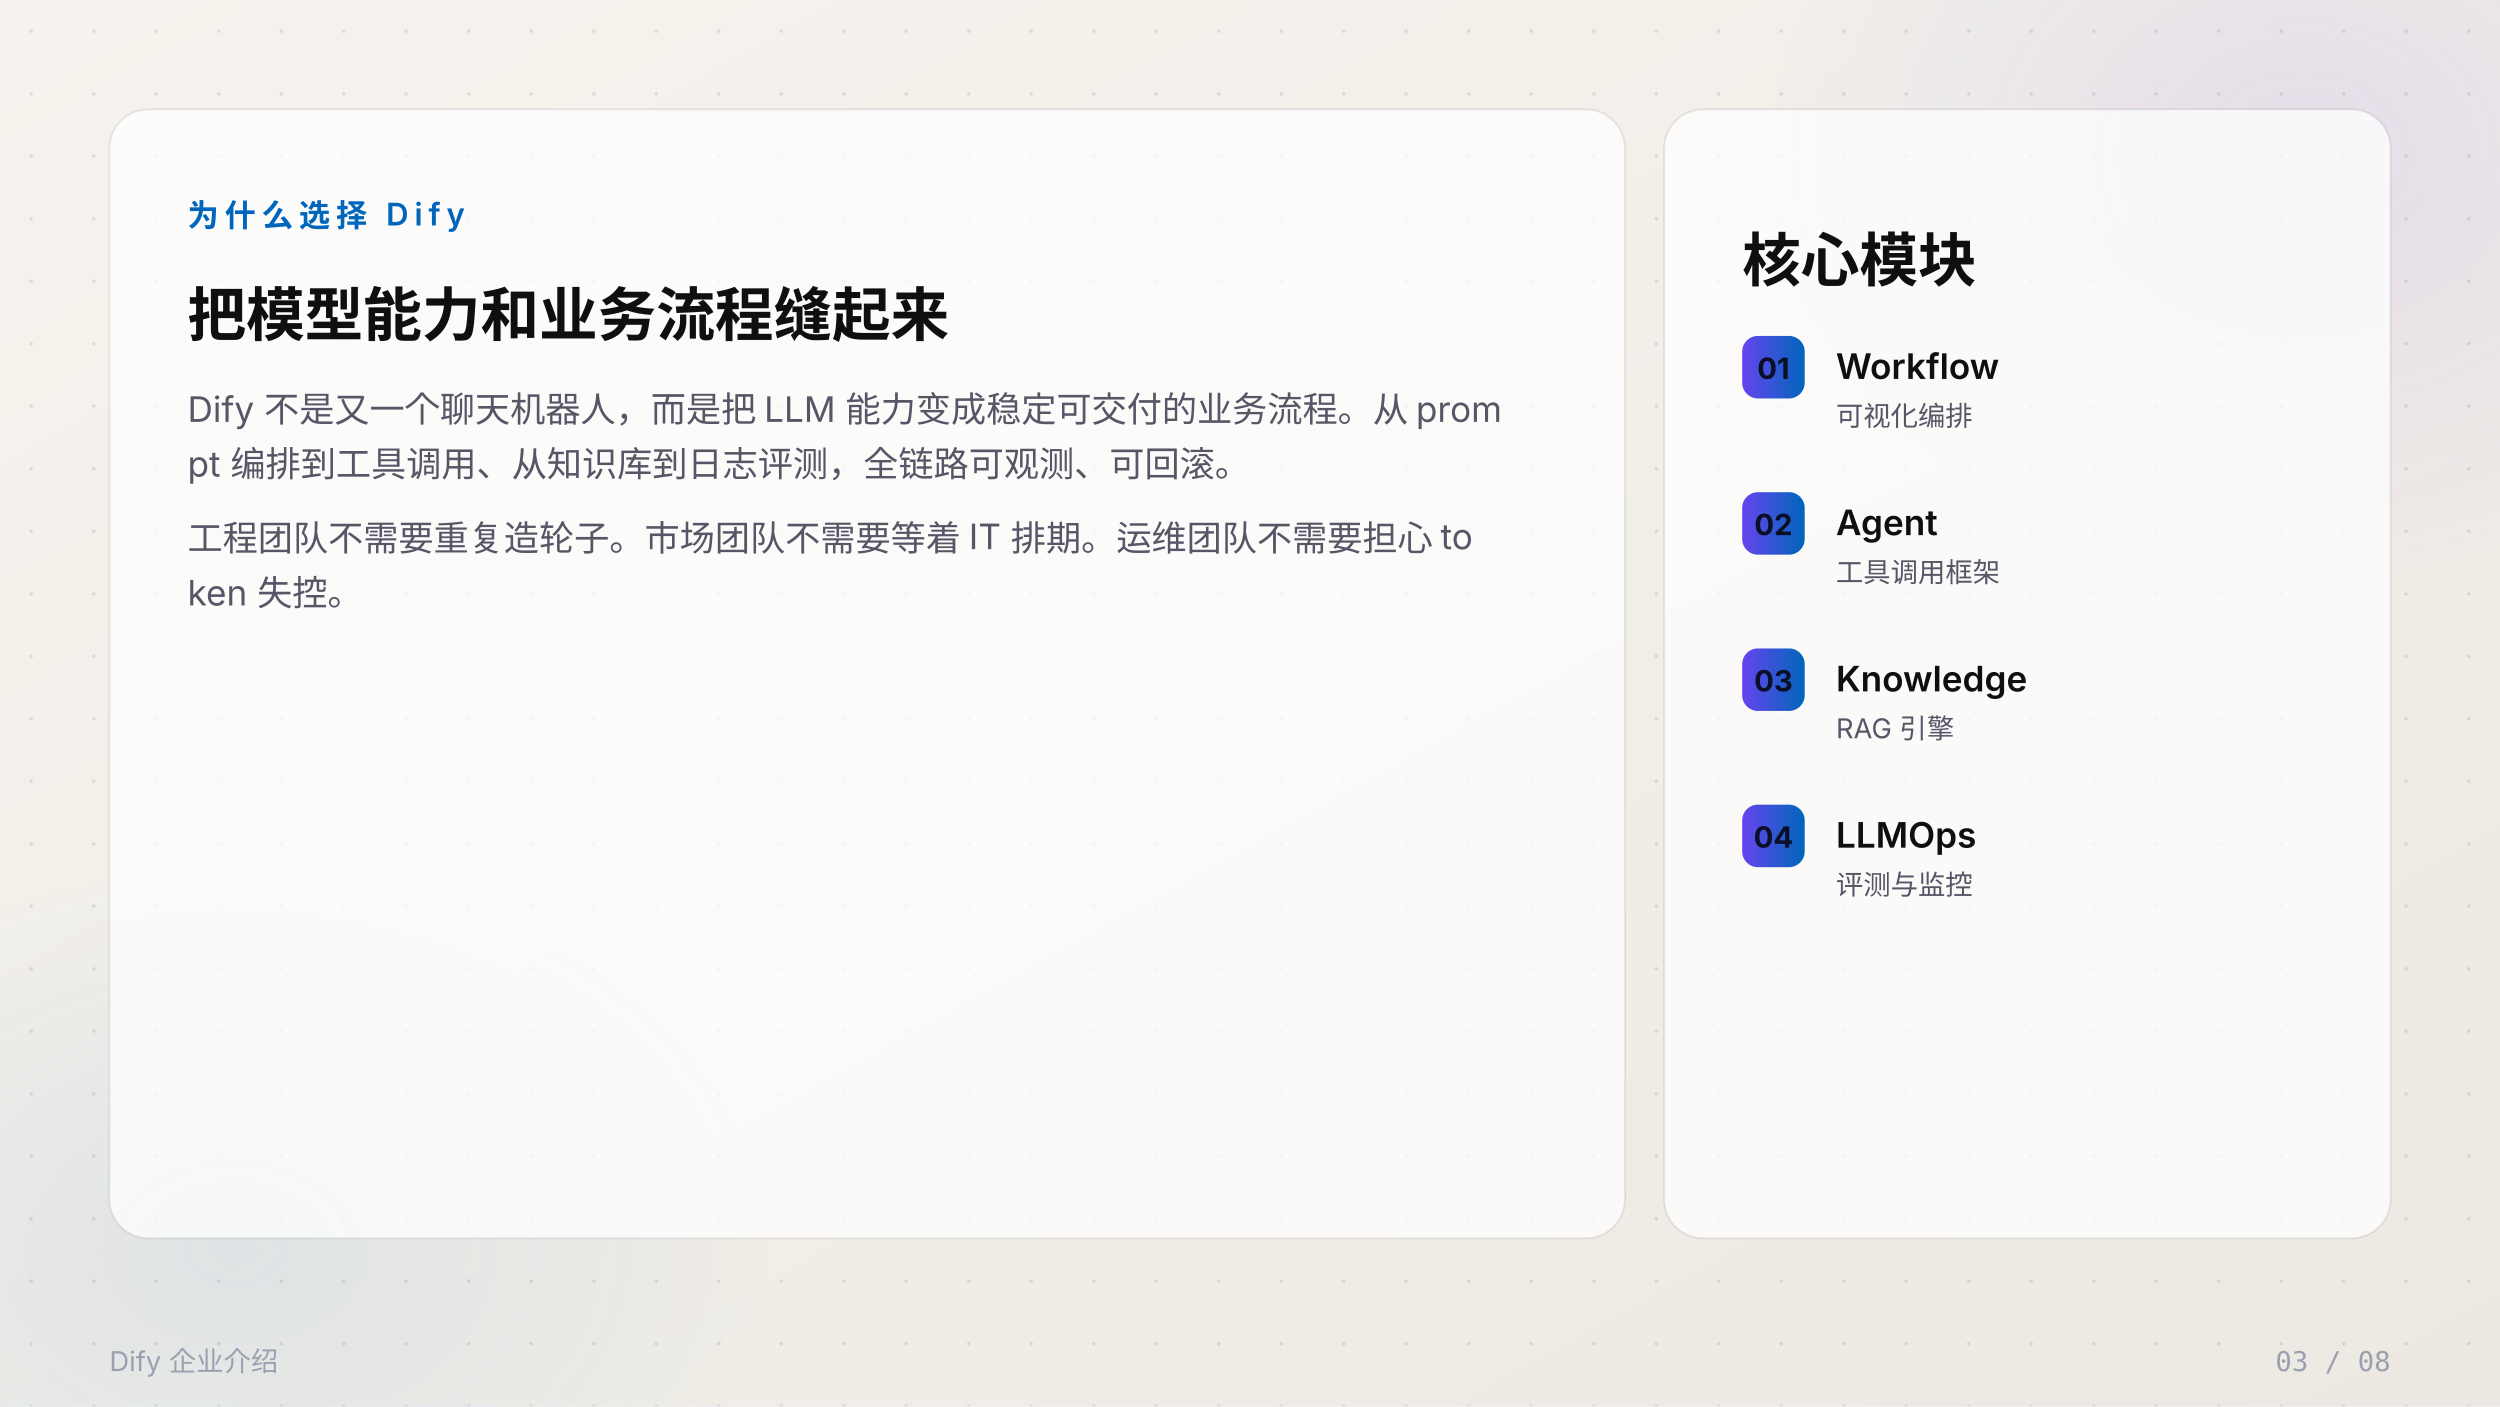
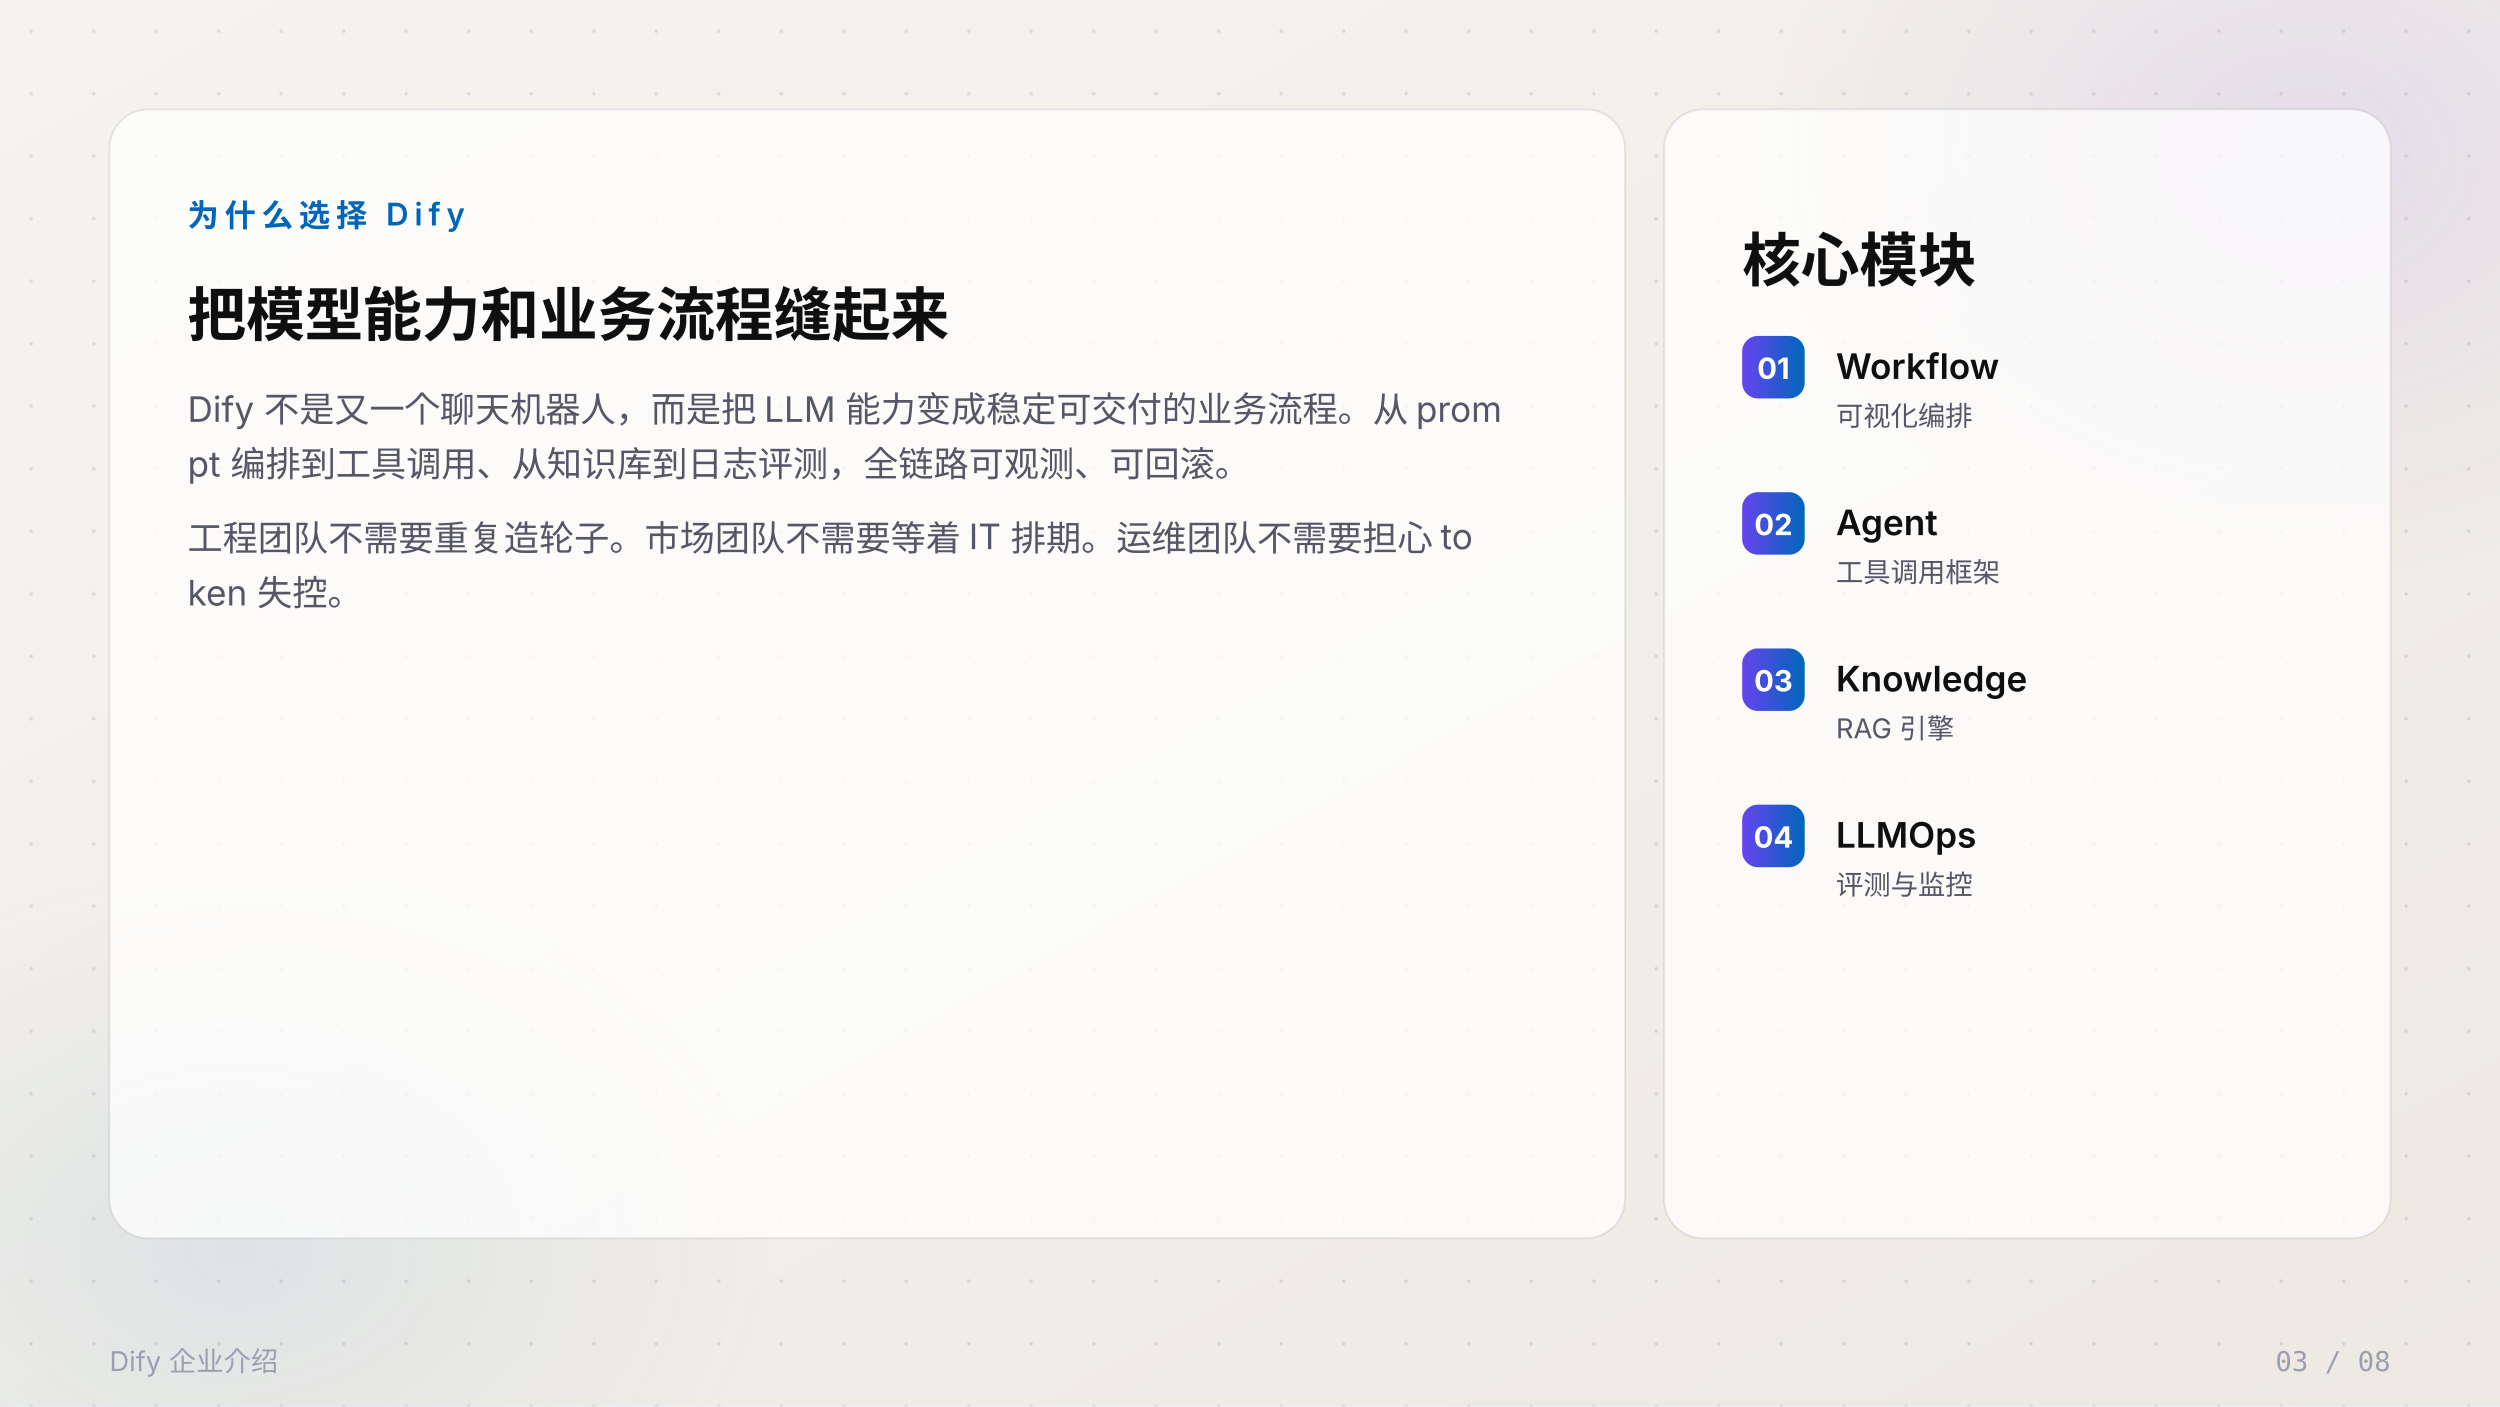
<svg xmlns="http://www.w3.org/2000/svg" viewBox="0 0 1280 720" width="1280" height="720">
  <defs>
    <linearGradient id="bg-grad" x1="0%" y1="0%" x2="100%" y2="100%">
      <stop offset="0%" stop-color="#F6F3EE" />
      <stop offset="100%" stop-color="#EDE9E2" />
    </linearGradient>
    <linearGradient id="accent-grad" x1="0%" y1="0%" x2="100%" y2="0%">
      <stop offset="0%" stop-color="#6644ee" />
      <stop offset="100%" stop-color="#0066bb" />
    </linearGradient>
    <linearGradient id="accent-grad-v" x1="0%" y1="0%" x2="0%" y2="100%">
      <stop offset="0%" stop-color="#6644ee" />
      <stop offset="100%" stop-color="#0066bb" />
    </linearGradient>
    <radialGradient id="spot-1" cx="50%" cy="50%" r="50%">
      <stop offset="0%" stop-color="#6644ee" stop-opacity="0.1" />
      <stop offset="100%" stop-color="#6644ee" stop-opacity="0" />
    </radialGradient>
    <radialGradient id="spot-2" cx="50%" cy="50%" r="50%">
      <stop offset="0%" stop-color="#0066bb" stop-opacity="0.08" />
      <stop offset="100%" stop-color="#0066bb" stop-opacity="0" />
    </radialGradient>
    <pattern id="bg-texture" width="32" height="32" patternUnits="userSpaceOnUse">
      <circle cx="16" cy="16" r="0.9" fill="#1a1a2e" fill-opacity="0.12" />
    </pattern>
  </defs>
  <style type="text/css">
    text { font-family: 'PingFang SC', 'Microsoft YaHei', 'SF Pro Display', 'Inter', sans-serif; }
    .mono { font-family: 'SF Mono', 'JetBrains Mono', Menlo, monospace; }
    .eyebrow { font-size: 16px; fill: #0066bb; letter-spacing: 3px; font-weight: 600; }
    .h1 { font-size: 60px; fill: #0F0F10; font-weight: 700; }
    .h2 { font-size: 44px; fill: #0F0F10; font-weight: 700; }
    .h3 { font-size: 30px; fill: #0F0F10; font-weight: 600; }
    .h4 { font-size: 22px; fill: #0F0F10; font-weight: 600; }
    .body { font-size: 18px; fill: #555666; }
    .small { font-size: 14px; fill: #9BA0B0; }
    .stat-huge { font-size: 110px; fill: #0F0F10; font-weight: 800; }
    .stat-unit { font-size: 28px; fill: #555666; font-weight: 500; }
  </style>
  <rect width="1280" height="720" fill="url(#bg-grad)" />
  <rect width="1280" height="720" fill="url(#bg-texture)" />
  <ellipse cx="1180" cy="80" rx="280" ry="220" fill="url(#spot-1)" />
  <ellipse cx="120" cy="640" rx="280" ry="200" fill="url(#spot-2)" />
  <g transform="translate(56, 56)">
    <rect x="0" y="0" width="776" height="578" rx="20" fill="#FFFFFF" fill-opacity="0.75" stroke="#1a1a2e" stroke-opacity="0.09" stroke-width="1" />
    <svg x="40" y="40" width="696" height="498" viewBox="0 0 696 498">
      <text x="0" y="20" class="eyebrow">为什么选择 Dify</text>
      <text x="0" y="76" class="h3">把模型能力和业务流程缝起来</text>
      <text x="0" y="120" font-size="18" fill="#555666">Dify 不是又一个聊天机器人，而是把 LLM 能力变成稳定可交付的业务流程。从 prom</text>
      <text x="0" y="148" font-size="18" fill="#555666">pt 编排到工具调用、从知识库到日志评测，全链路可观测、可回滚。</text>
      <text x="0" y="186" font-size="18" fill="#555666">工程团队不需要重复造轮子。市场团队不需要等着 IT 排期。运维团队不需要担心 to</text>
      <text x="0" y="214" font-size="18" fill="#555666">ken 失控。</text>
    </svg>
  </g>
  <g transform="translate(852, 56)">
    <rect x="0" y="0" width="372" height="578" rx="20" fill="#FFFFFF" fill-opacity="0.75" stroke="#1a1a2e" stroke-opacity="0.09" stroke-width="1" />
    <svg x="40" y="40" width="292" height="498" viewBox="0 0 292 498">
      <text x="0" y="48" class="h3">核心模块</text>
      <g transform="translate(0, 76)" opacity="1.0">
        <rect x="0" y="0" width="32" height="32" rx="8" fill="url(#accent-grad)" />
-         <text x="16" y="22" text-anchor="middle" font-size="15" font-weight="700" fill="#0a0e27">01</text>
+         <text x="16" y="22" text-anchor="middle" font-size="15" font-weight="700" fill="#ffffff">01</text>
        <text x="48" y="22" font-size="18" fill="#0F0F10" font-weight="600">Workflow</text>
        <text x="48" y="46" font-size="14" fill="#555666">可视化编排</text>
      </g>
      <g transform="translate(0, 156)" opacity="1.0">
        <rect x="0" y="0" width="32" height="32" rx="8" fill="url(#accent-grad)" />
-         <text x="16" y="22" text-anchor="middle" font-size="15" font-weight="700" fill="#0a0e27">02</text>
+         <text x="16" y="22" text-anchor="middle" font-size="15" font-weight="700" fill="#ffffff">02</text>
        <text x="48" y="22" font-size="18" fill="#0F0F10" font-weight="600">Agent</text>
        <text x="48" y="46" font-size="14" fill="#555666">工具调用框架</text>
      </g>
      <g transform="translate(0, 236)" opacity="1.0">
        <rect x="0" y="0" width="32" height="32" rx="8" fill="url(#accent-grad)" />
-         <text x="16" y="22" text-anchor="middle" font-size="15" font-weight="700" fill="#0a0e27">03</text>
+         <text x="16" y="22" text-anchor="middle" font-size="15" font-weight="700" fill="#ffffff">03</text>
        <text x="48" y="22" font-size="18" fill="#0F0F10" font-weight="600">Knowledge</text>
        <text x="48" y="46" font-size="14" fill="#555666">RAG 引擎</text>
      </g>
      <g transform="translate(0, 316)" opacity="1.0">
        <rect x="0" y="0" width="32" height="32" rx="8" fill="url(#accent-grad)" />
-         <text x="16" y="22" text-anchor="middle" font-size="15" font-weight="700" fill="#0a0e27">04</text>
+         <text x="16" y="22" text-anchor="middle" font-size="15" font-weight="700" fill="#ffffff">04</text>
        <text x="48" y="22" font-size="18" fill="#0F0F10" font-weight="600">LLMOps</text>
        <text x="48" y="46" font-size="14" fill="#555666">评测与监控</text>
      </g>
    </svg>
  </g>
  <text x="56" y="702" class="small">Dify 企业介绍</text>
  <text x="1224" y="702" class="small mono" text-anchor="end">03 / 08</text>
</svg>
